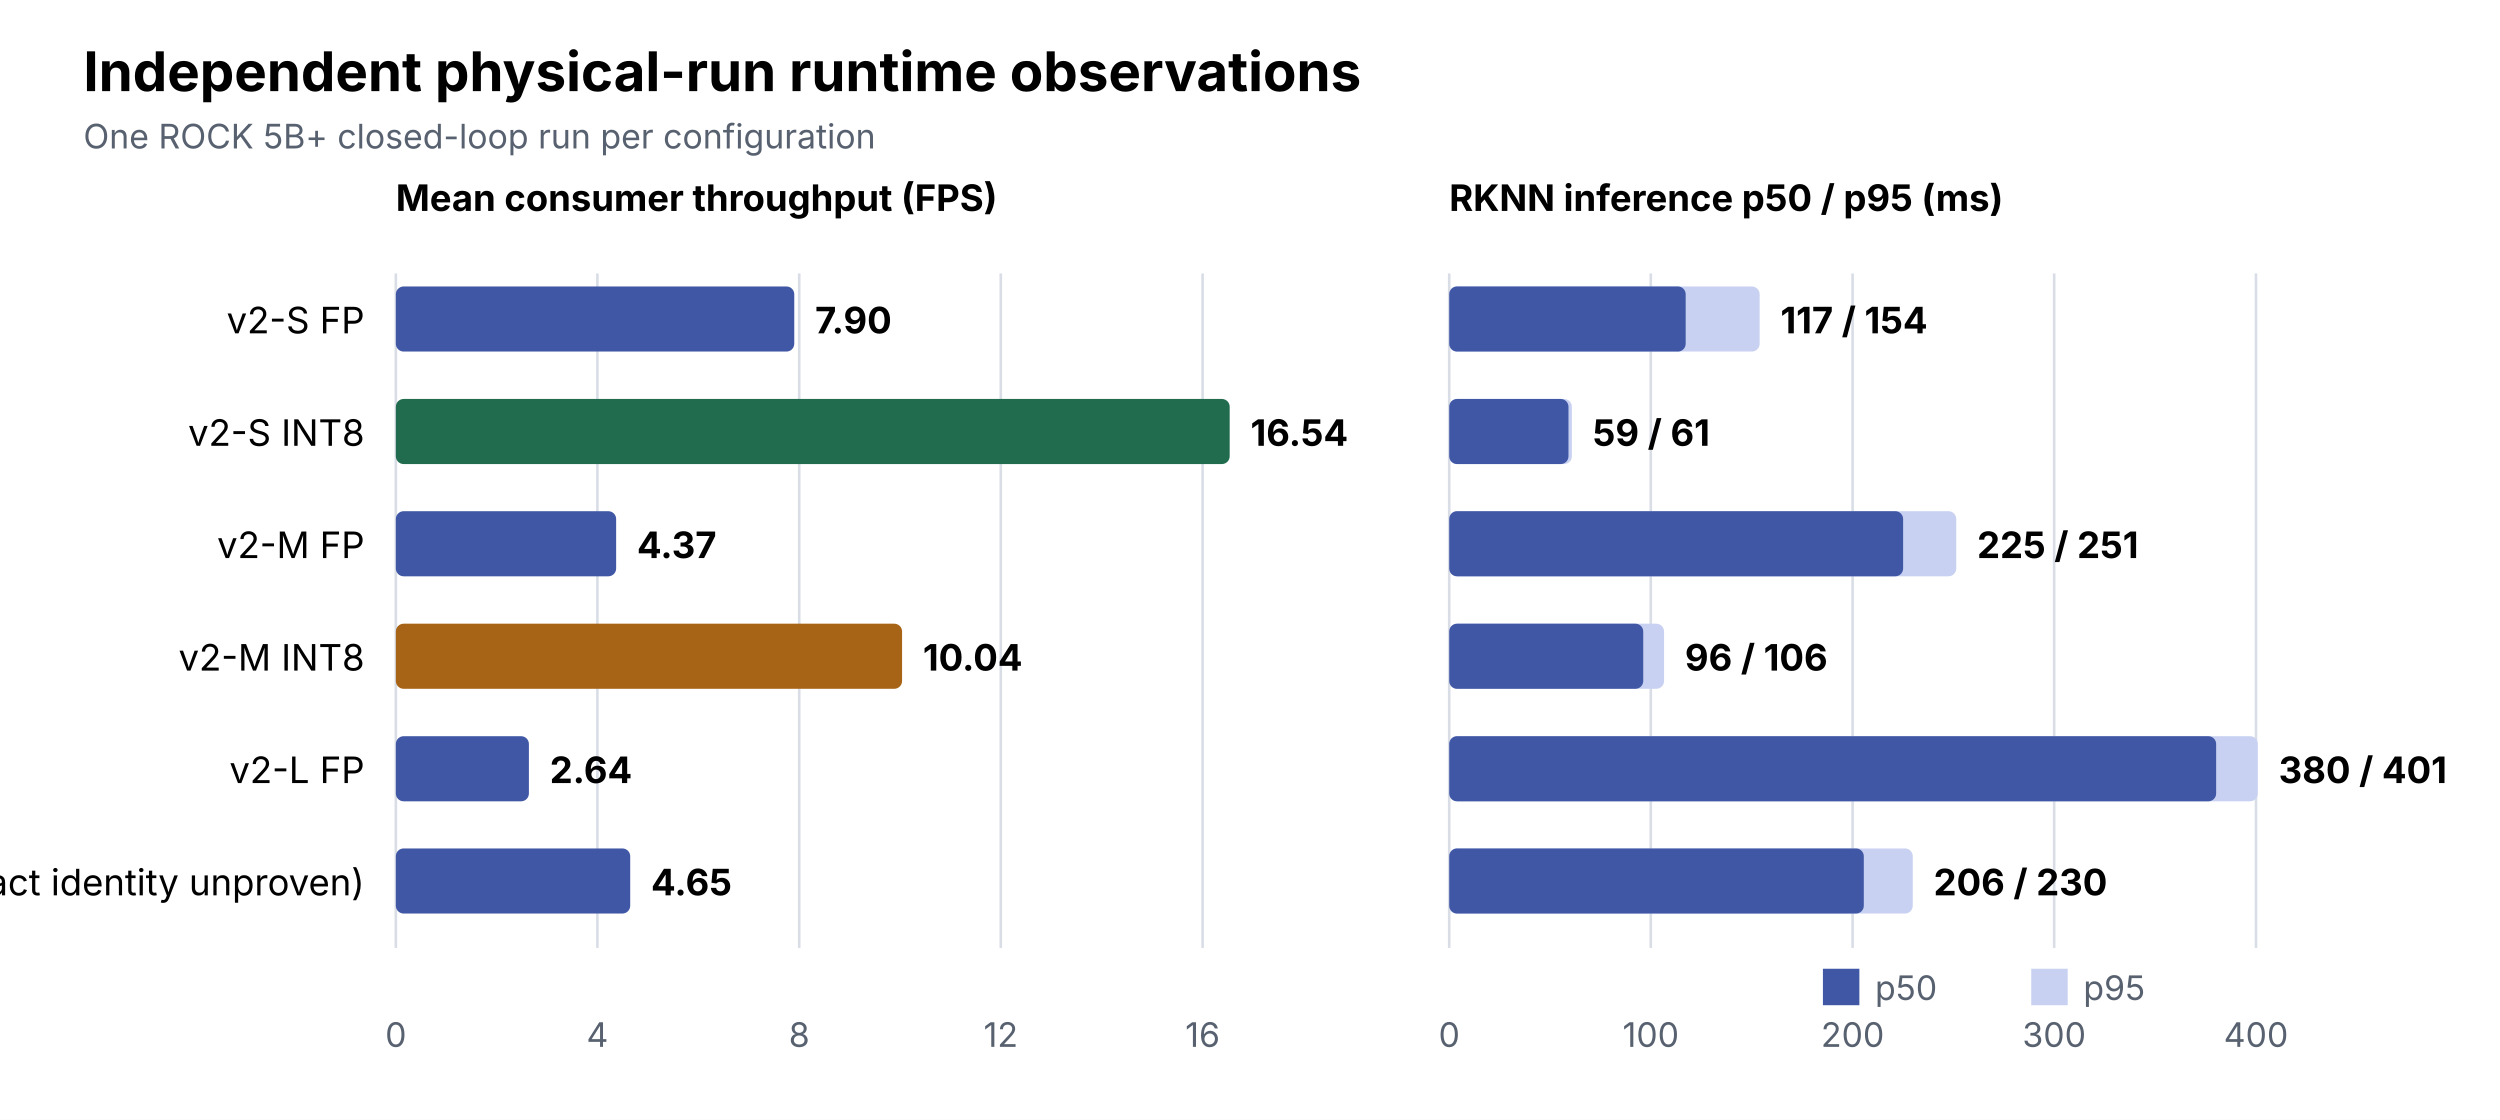
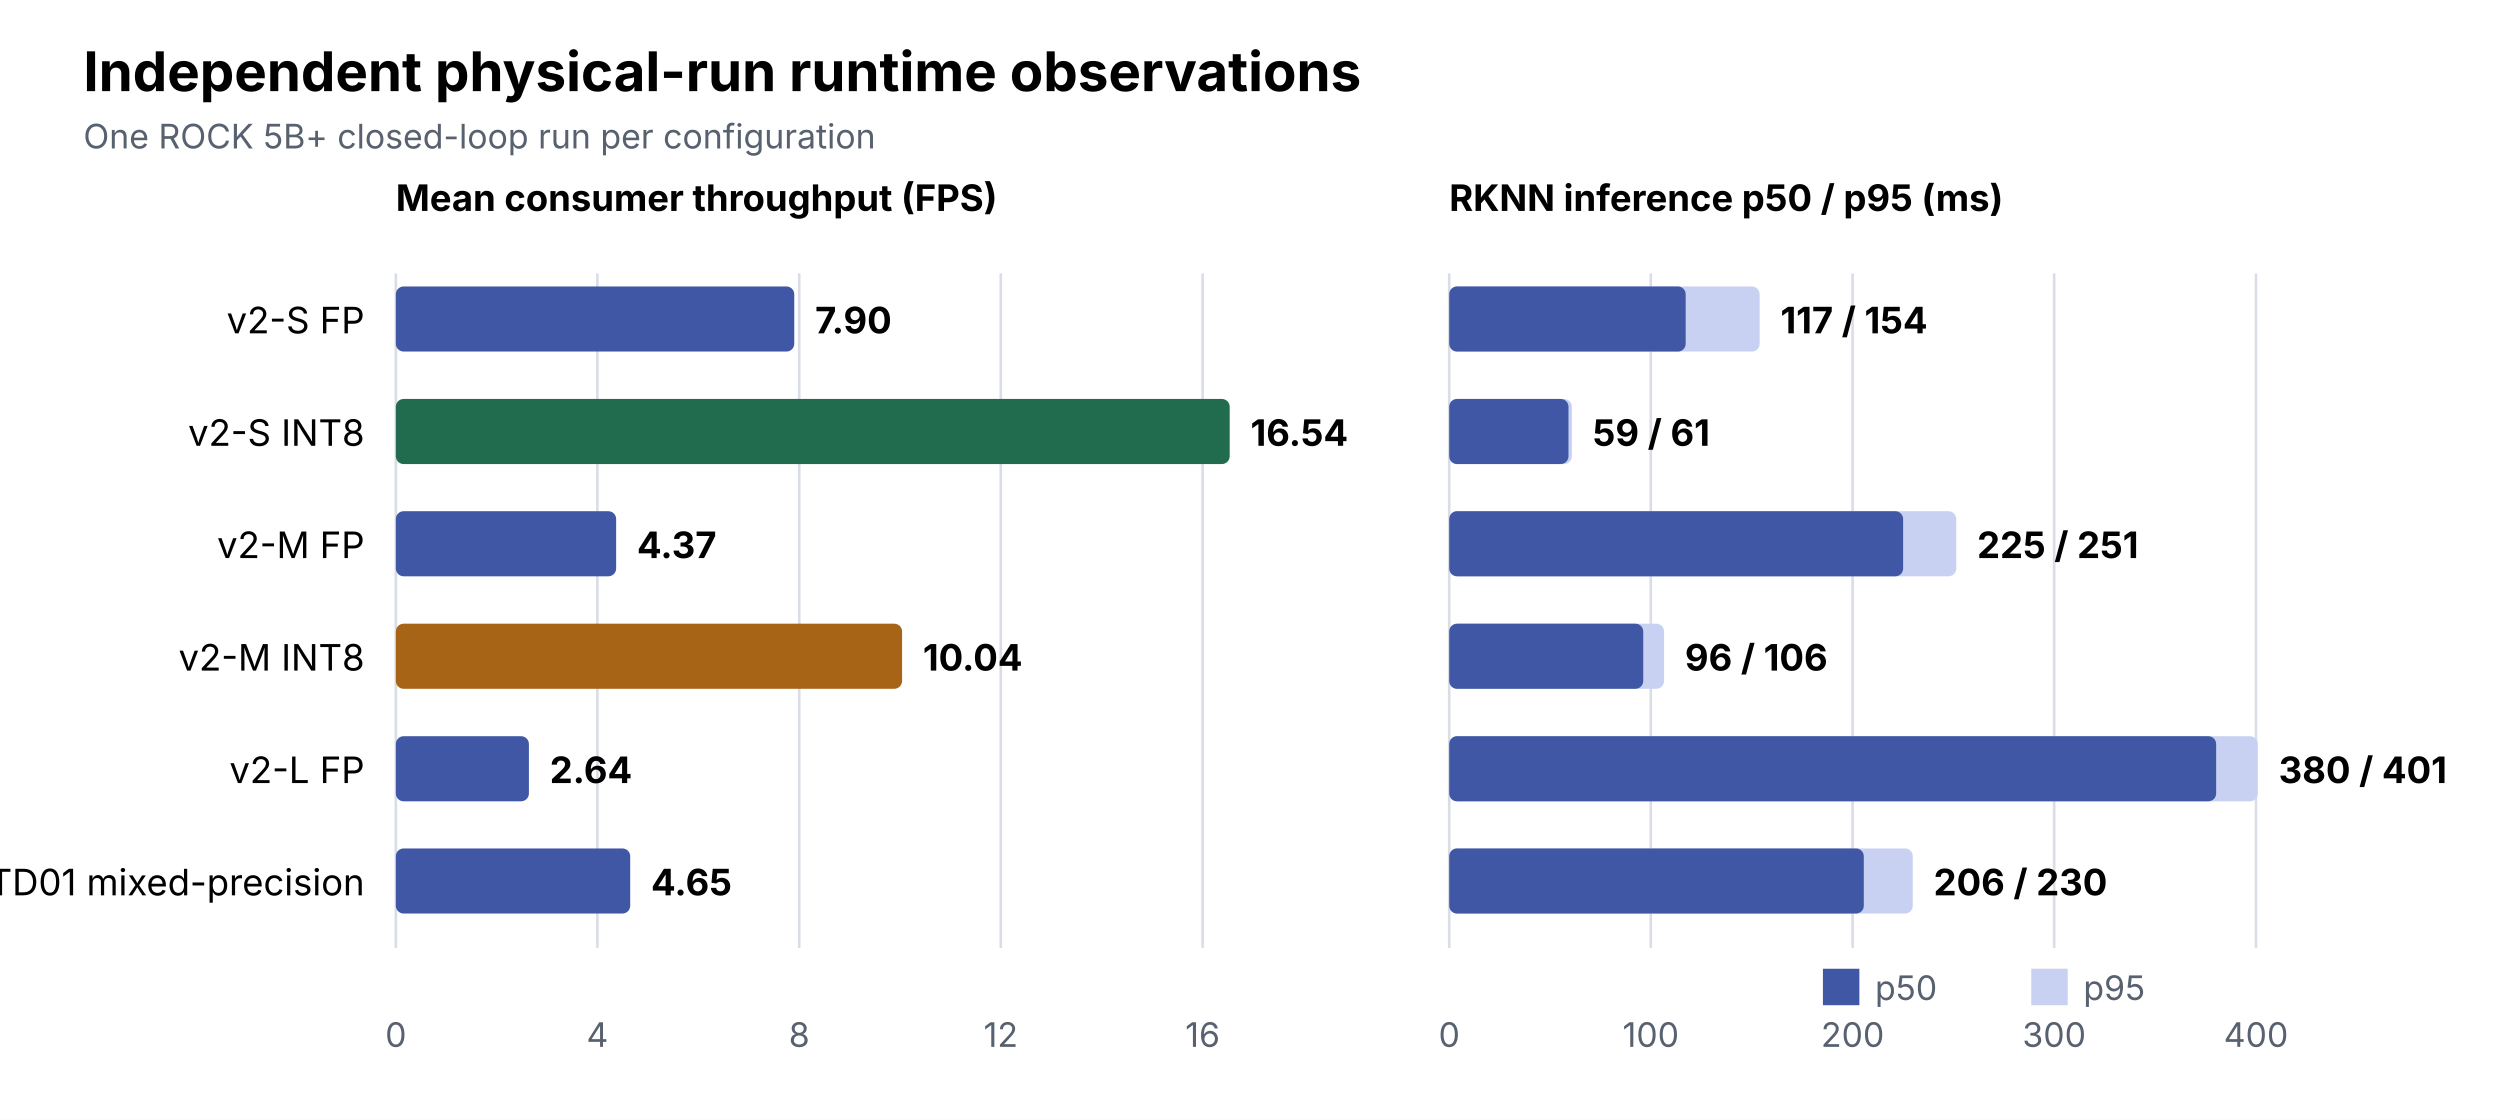
<svg xmlns="http://www.w3.org/2000/svg" width="960" height="430" viewBox="0 0 960 430" role="img" aria-labelledby="title desc">
  <rect width="100%" height="100%" fill="white" />
  <style>text { font-family: system-ui, -apple-system, BlinkMacSystemFont, 'Segoe UI', sans-serif; } .muted { fill: #58616f; } .small { font-size: 13px; } .label { font-size: 14px; } .value { font-size: 14px; font-weight: 650; }</style>
  <text x="32" y="35" font-size="21" font-weight="700">Independent physical-run runtime observations</text>
  <text x="32" y="57" class="muted small">One ROCK 5B+ closed-loop run per configuration</text>
  <text x="152.0" y="81" class="value">Mean consumer throughput (FPS)</text>
  <line x1="152.0" y1="105" x2="152.0" y2="364" stroke="#d8dde6" />
  <text x="152.0" y="402" text-anchor="middle" class="muted small">0</text>
  <line x1="229.4" y1="105" x2="229.4" y2="364" stroke="#d8dde6" />
  <text x="229.4" y="402" text-anchor="middle" class="muted small">4</text>
  <line x1="306.9" y1="105" x2="306.9" y2="364" stroke="#d8dde6" />
  <text x="306.9" y="402" text-anchor="middle" class="muted small">8</text>
  <line x1="384.3" y1="105" x2="384.3" y2="364" stroke="#d8dde6" />
  <text x="384.3" y="402" text-anchor="middle" class="muted small">12</text>
  <line x1="461.8" y1="105" x2="461.8" y2="364" stroke="#d8dde6" />
  <text x="461.8" y="402" text-anchor="middle" class="muted small">16</text>
  <text x="140.0" y="128.0" text-anchor="end" class="label">v2-S FP</text>
  <rect x="152.0" y="110.0" width="153.0" height="25" rx="3" fill="#4057a5" />
  <text x="313.0" y="128.0" class="value">7.90</text>
  <text x="140.0" y="171.2" text-anchor="end" class="label">v2-S INT8</text>
  <rect x="152.0" y="153.2" width="320.2" height="25" rx="3" fill="#216b4f" />
  <text x="480.2" y="171.2" class="value">16.54</text>
  <text x="140.0" y="214.3" text-anchor="end" class="label">v2-M FP</text>
  <rect x="152.0" y="196.3" width="84.6" height="25" rx="3" fill="#4057a5" />
  <text x="244.6" y="214.3" class="value">4.37</text>
  <text x="140.0" y="257.5" text-anchor="end" class="label">v2-M INT8</text>
  <rect x="152.0" y="239.5" width="194.4" height="25" rx="3" fill="#a76416" />
  <text x="354.4" y="257.5" class="value">10.04</text>
  <text x="140.0" y="300.7" text-anchor="end" class="label">v2-L FP</text>
  <rect x="152.0" y="282.7" width="51.1" height="25" rx="3" fill="#4057a5" />
  <text x="211.1" y="300.7" class="value">2.64</text>
-   <text x="140.0" y="343.8" text-anchor="end" class="label">v2-L hybrid (artifact identity unproven)</text>
+   <text x="140.0" y="343.8" text-anchor="end" class="label">v2-L TD01 mixed-precision</text>
  <rect x="152.0" y="325.8" width="90.0" height="25" rx="3" fill="#4057a5" />
  <text x="250.0" y="343.8" class="value">4.65</text>
  <text x="556.5" y="81" class="value">RKNN inference p50 / p95 (ms)</text>
  <line x1="556.5" y1="105" x2="556.5" y2="364" stroke="#d8dde6" />
  <text x="556.5" y="402" text-anchor="middle" class="muted small">0</text>
  <line x1="633.9" y1="105" x2="633.9" y2="364" stroke="#d8dde6" />
  <text x="633.9" y="402" text-anchor="middle" class="muted small">100</text>
  <line x1="711.4" y1="105" x2="711.4" y2="364" stroke="#d8dde6" />
  <text x="711.4" y="402" text-anchor="middle" class="muted small">200</text>
  <line x1="788.8" y1="105" x2="788.8" y2="364" stroke="#d8dde6" />
  <text x="788.8" y="402" text-anchor="middle" class="muted small">300</text>
  <line x1="866.3" y1="105" x2="866.3" y2="364" stroke="#d8dde6" />
  <text x="866.3" y="402" text-anchor="middle" class="muted small">400</text>
  <rect x="556.5" y="110.0" width="119.2" height="25" rx="3" fill="#c8d1f1" />
  <rect x="556.5" y="110.0" width="90.8" height="25" rx="3" fill="#4057a5" />
  <text x="683.7" y="128.0" class="value">117 / 154</text>
  <rect x="556.5" y="153.2" width="47.1" height="25" rx="3" fill="#c8d1f1" />
  <rect x="556.5" y="153.2" width="45.8" height="25" rx="3" fill="#4057a5" />
  <text x="611.6" y="171.2" class="value">59 / 61</text>
  <rect x="556.5" y="196.3" width="194.7" height="25" rx="3" fill="#c8d1f1" />
  <rect x="556.5" y="196.3" width="174.3" height="25" rx="3" fill="#4057a5" />
  <text x="759.2" y="214.3" class="value">225 / 251</text>
  <rect x="556.5" y="239.5" width="82.5" height="25" rx="3" fill="#c8d1f1" />
  <rect x="556.5" y="239.5" width="74.5" height="25" rx="3" fill="#4057a5" />
  <text x="647.0" y="257.5" class="value">96 / 106</text>
  <rect x="556.5" y="282.7" width="310.5" height="25" rx="3" fill="#c8d1f1" />
  <rect x="556.5" y="282.7" width="294.5" height="25" rx="3" fill="#4057a5" />
  <text x="875.0" y="300.7" class="value">380 / 401</text>
  <rect x="556.5" y="325.8" width="178.0" height="25" rx="3" fill="#c8d1f1" />
  <rect x="556.5" y="325.8" width="159.2" height="25" rx="3" fill="#4057a5" />
  <text x="742.5" y="343.8" class="value">206 / 230</text>
  <rect x="700" y="372" width="14" height="14" fill="#4057a5" />
  <text x="720" y="384" class="muted small">p50</text>
  <rect x="780" y="372" width="14" height="14" fill="#c8d1f1" />
  <text x="800" y="384" class="muted small">p95</text>
</svg>
